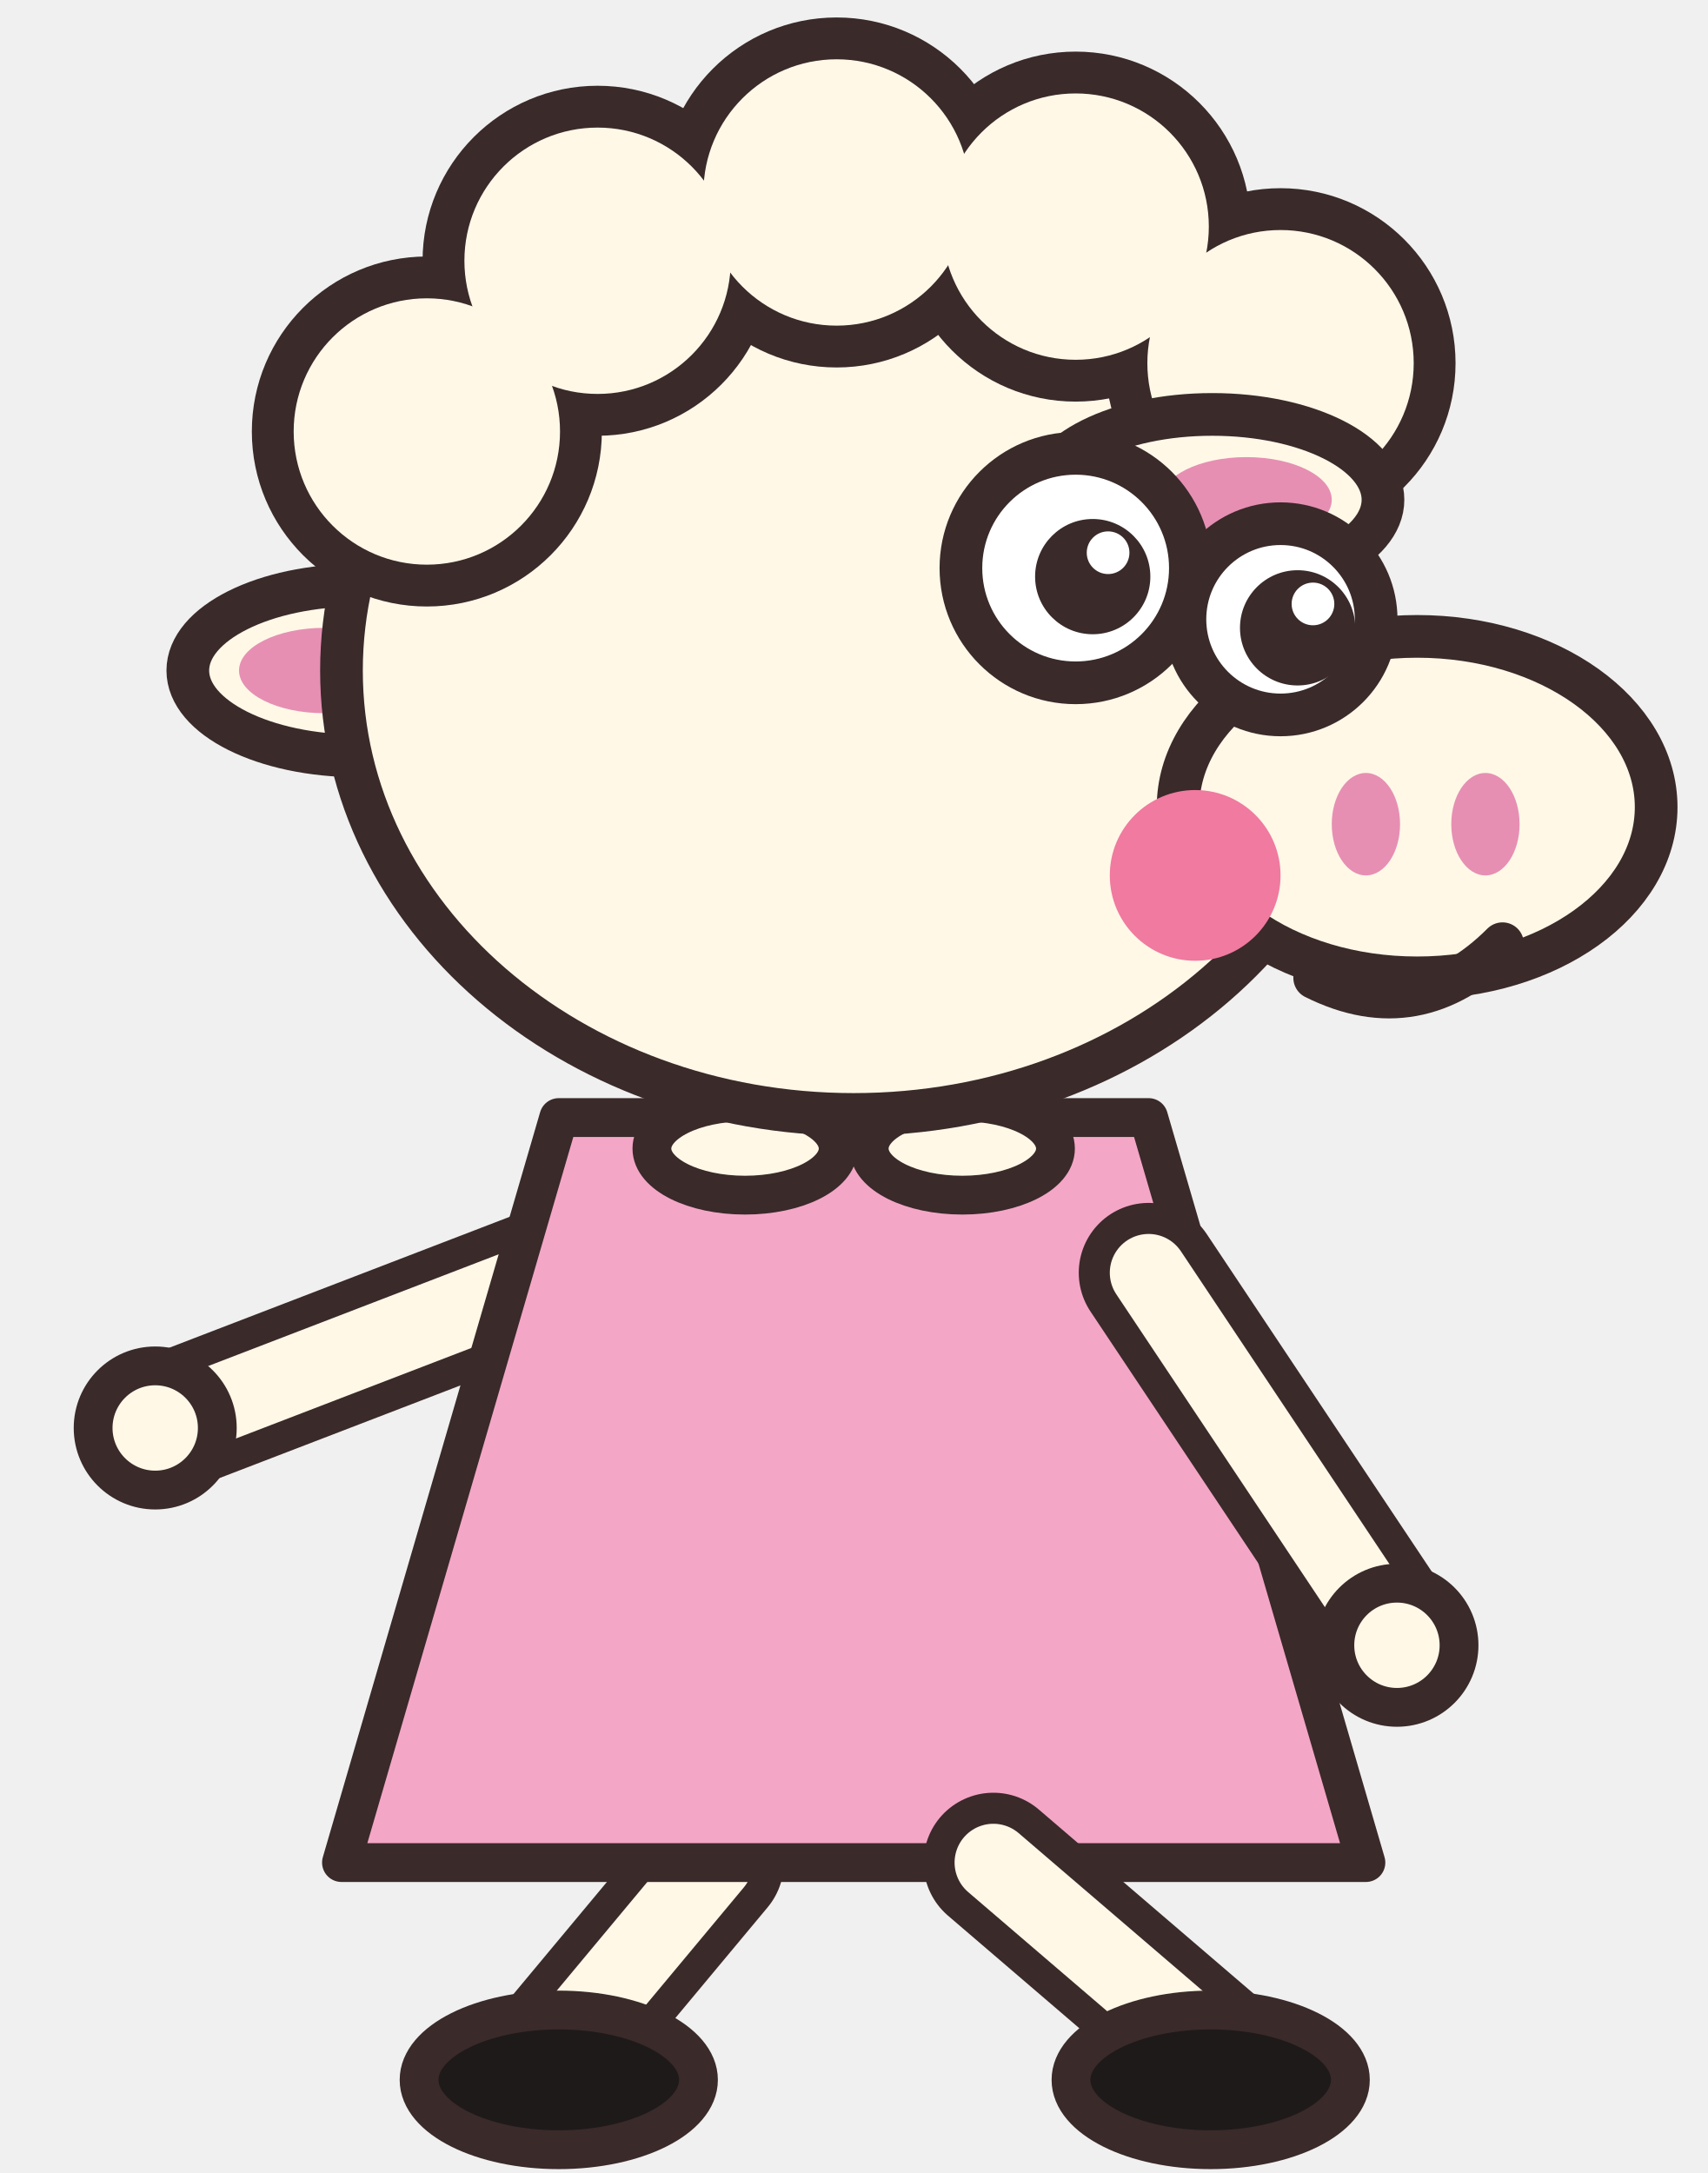
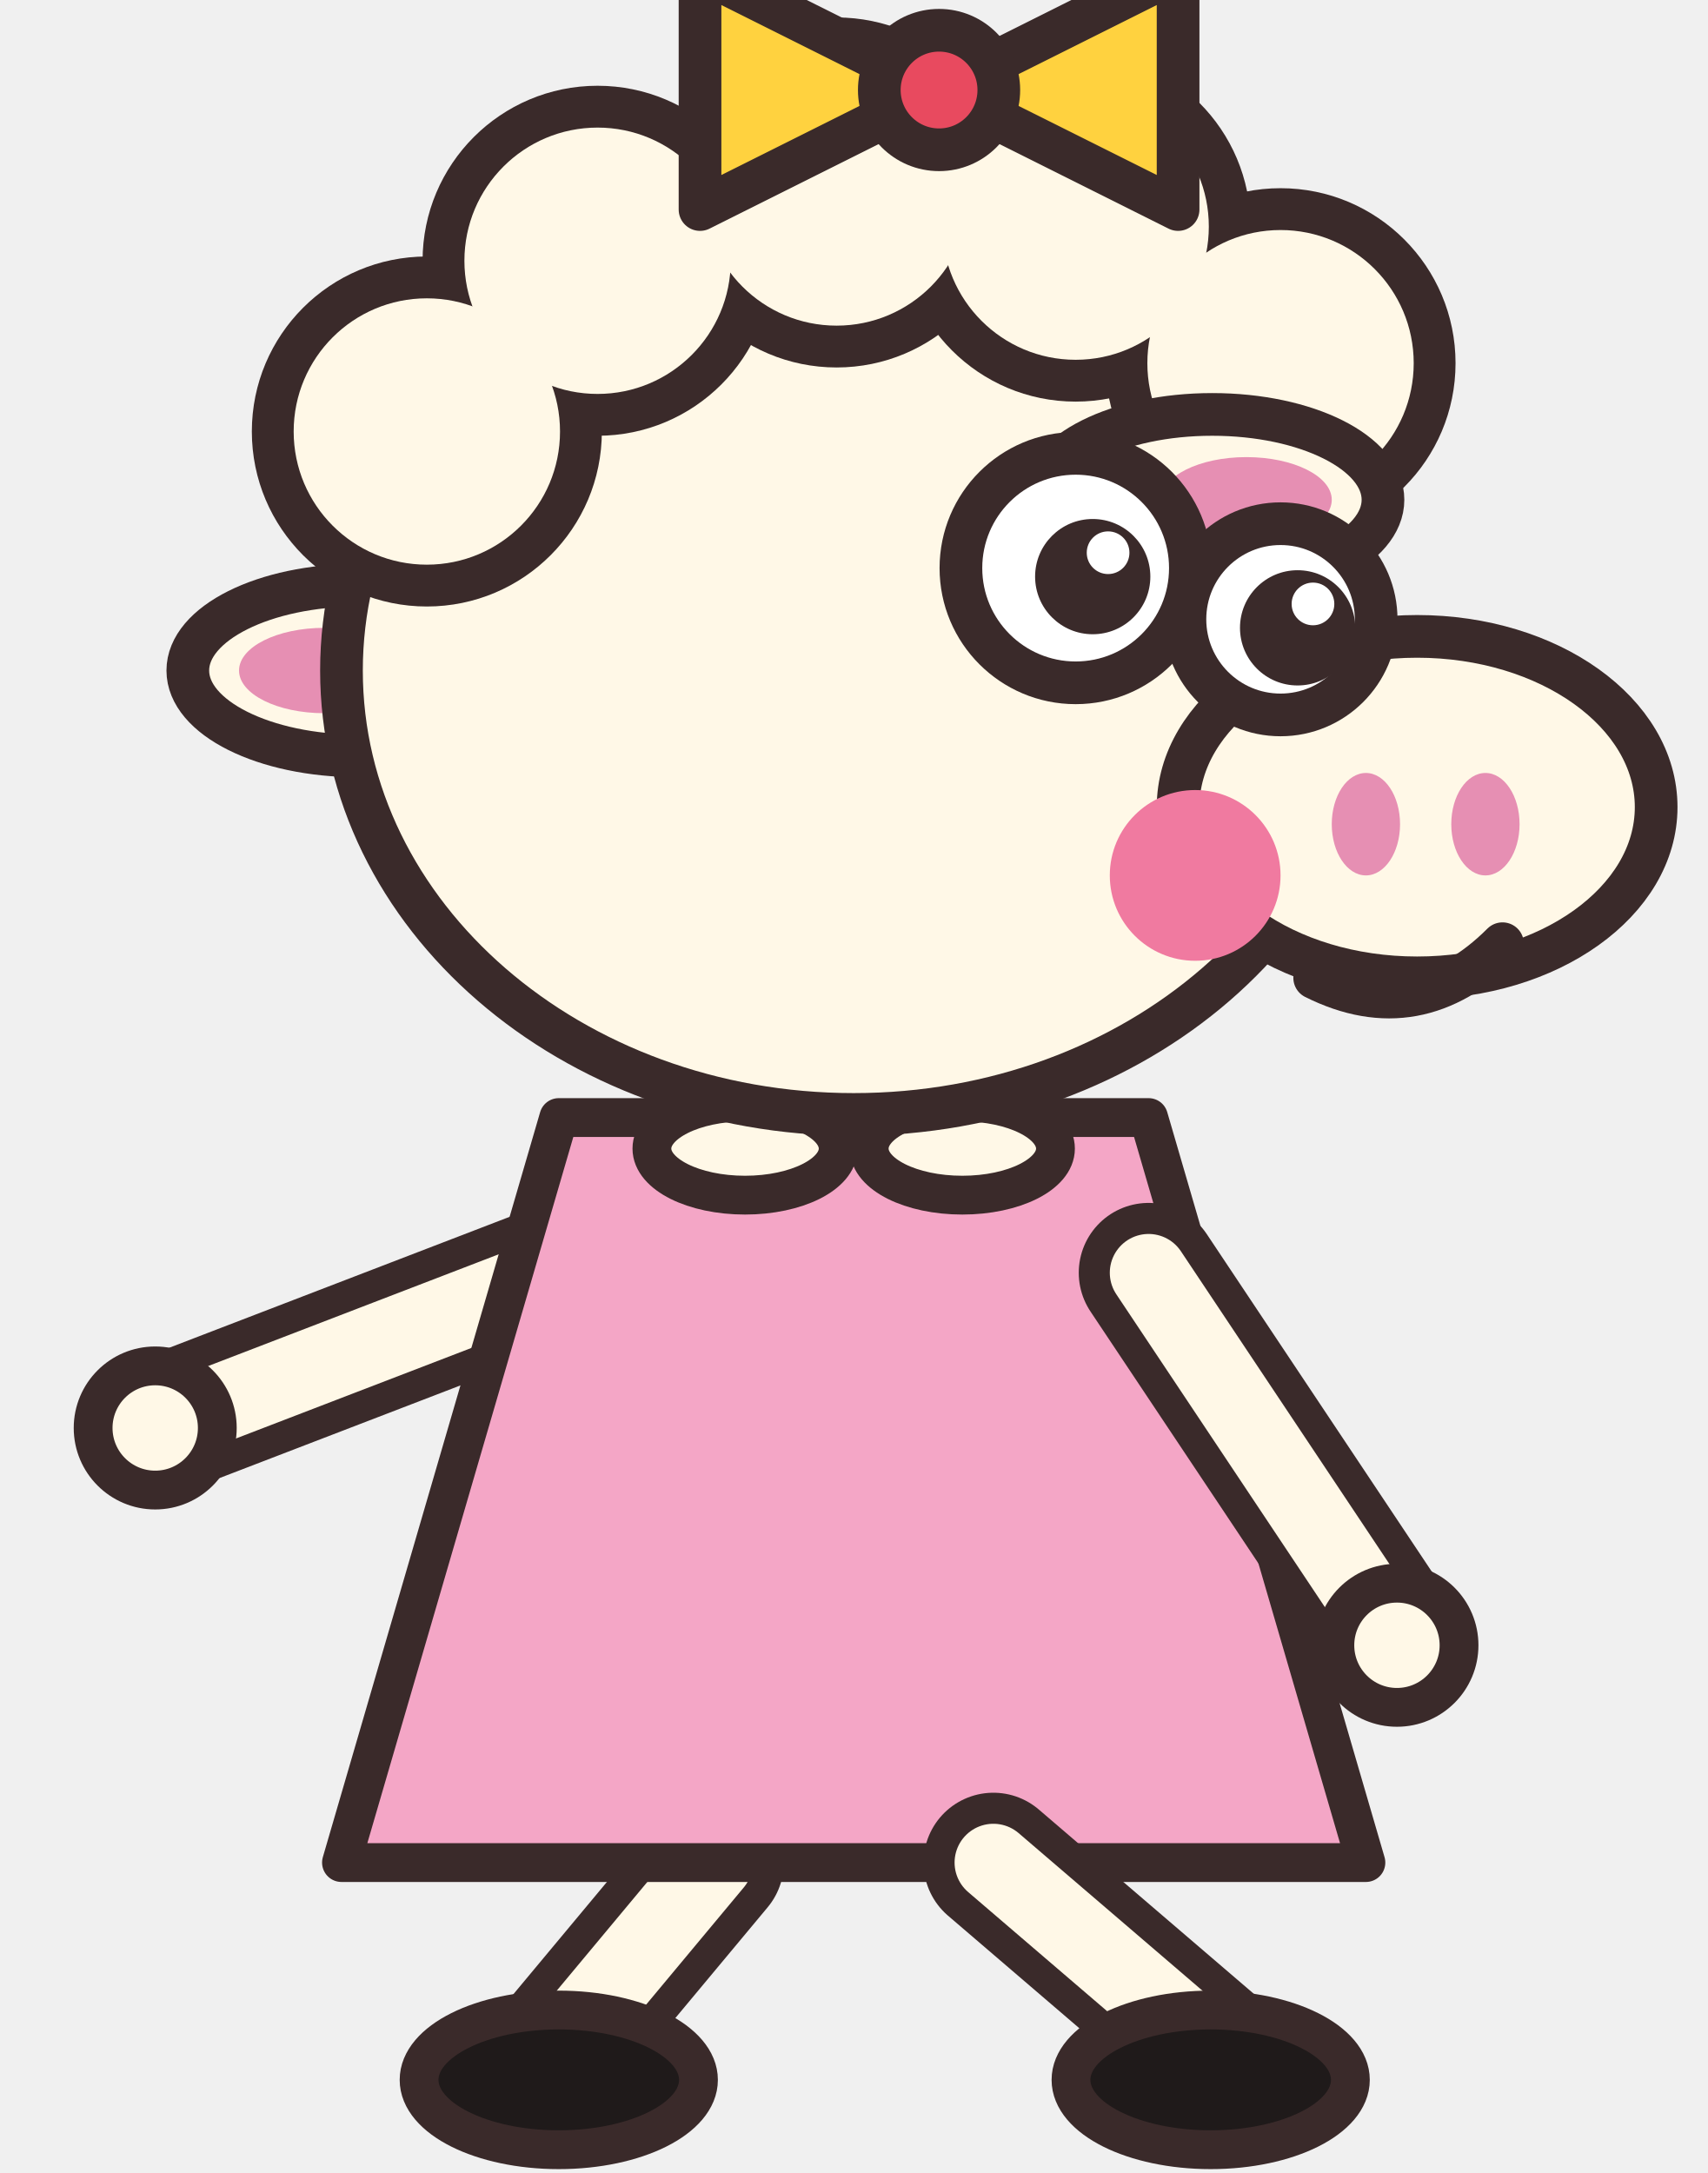
<svg xmlns="http://www.w3.org/2000/svg" viewBox="0 0 110 140">
  <g stroke="#3a2a2a" stroke-linecap="round" stroke-linejoin="round" stroke-width="2.5">
    <path stroke-width="9" d="m46 120-10 12" />
    <path stroke="#fff8e7" stroke-width="5" d="m46 120-10 12" />
    <ellipse cx="36" cy="134" fill="#1f1a1a" rx="9" ry="4.5" />
    <path stroke-width="9" d="M36 82 10 92" />
    <path stroke="#fff8e7" stroke-width="5" d="M36 82 10 92" />
    <circle cx="10" cy="92" r="4" fill="#fff8e7" />
    <path fill="#f4a6c6" d="M36 72h38l14 48H22Z" />
    <ellipse cx="48" cy="74" fill="#fff8e7" rx="6" ry="3" />
    <ellipse cx="62" cy="74" fill="#fff8e7" rx="6" ry="3" />
    <path stroke-width="9" d="m64 120 14 12" />
    <path stroke="#fff8e7" stroke-width="5" d="m64 120 14 12" />
    <ellipse cx="78" cy="134" fill="#1f1a1a" rx="9" ry="4.5" />
    <g transform="matrix(1.1 0 0 1.1 -5.5 -7.4)">
      <ellipse cx="26" cy="46" fill="#fff8e7" rx="10" ry="5" />
      <ellipse cx="24" cy="46" fill="#e68fb3" stroke="none" rx="5" ry="2.5" />
      <ellipse cx="55" cy="46" fill="#fff8e7" rx="30" ry="26" />
      <circle cx="30" cy="32" r="9" fill="#fff8e7" />
      <circle cx="40" cy="22" r="9" fill="#fff8e7" />
      <circle cx="54" cy="18" r="9" fill="#fff8e7" />
      <circle cx="68" cy="20" r="9" fill="#fff8e7" />
      <circle cx="80" cy="28" r="9" fill="#fff8e7" />
      <circle cx="30" cy="32" r="7.8" fill="#fff8e7" stroke="none" />
      <circle cx="40" cy="22" r="7.8" fill="#fff8e7" stroke="none" />
      <circle cx="54" cy="18" r="7.8" fill="#fff8e7" stroke="none" />
      <circle cx="68" cy="20" r="7.8" fill="#fff8e7" stroke="none" />
      <circle cx="80" cy="28" r="7.8" fill="#fff8e7" stroke="none" />
      <ellipse cx="76" cy="36" fill="#fff8e7" rx="10" ry="5" />
      <ellipse cx="78" cy="36" fill="#e68fb3" stroke="none" rx="5" ry="2.5" />
      <ellipse cx="88" cy="54" fill="#fff8e7" rx="14" ry="10" />
      <ellipse cx="85" cy="55" fill="#e68fb3" stroke="none" rx="2" ry="3" />
      <ellipse cx="92" cy="55" fill="#e68fb3" stroke="none" rx="2" ry="3" />
      <circle cx="68" cy="40" r="6.72" fill="#fff" />
      <circle cx="69" cy="40.5" r="3.375" fill="#3a2a2a" stroke="none" />
      <circle cx="69.9" cy="39.1" r="1.25" fill="#fff" stroke="none" />
      <circle cx="80" cy="43" r="5.6" fill="#fff" />
      <circle cx="81" cy="43.5" r="3.375" fill="#3a2a2a" stroke="none" />
      <circle cx="81.9" cy="42.1" r="1.25" fill="#fff" stroke="none" />
      <circle cx="75" cy="58" r="5" fill="#f07aa0" stroke="none" />
      <path fill="none" d="M82 64q6 3 11-2" />
+       <path fill="#ffd23f" d="M60 12 46 5v14Zm0 0 14-7v14Z" />
+       <circle cx="60" cy="12" r="3.5" fill="#e84a5f" />
    </g>
    <path stroke-width="9" d="m74 82 16 24" />
    <path stroke="#fff8e7" stroke-width="5" d="m74 82 16 24" />
    <circle cx="90" cy="106" r="4" fill="#fff8e7" />
  </g>
</svg>
